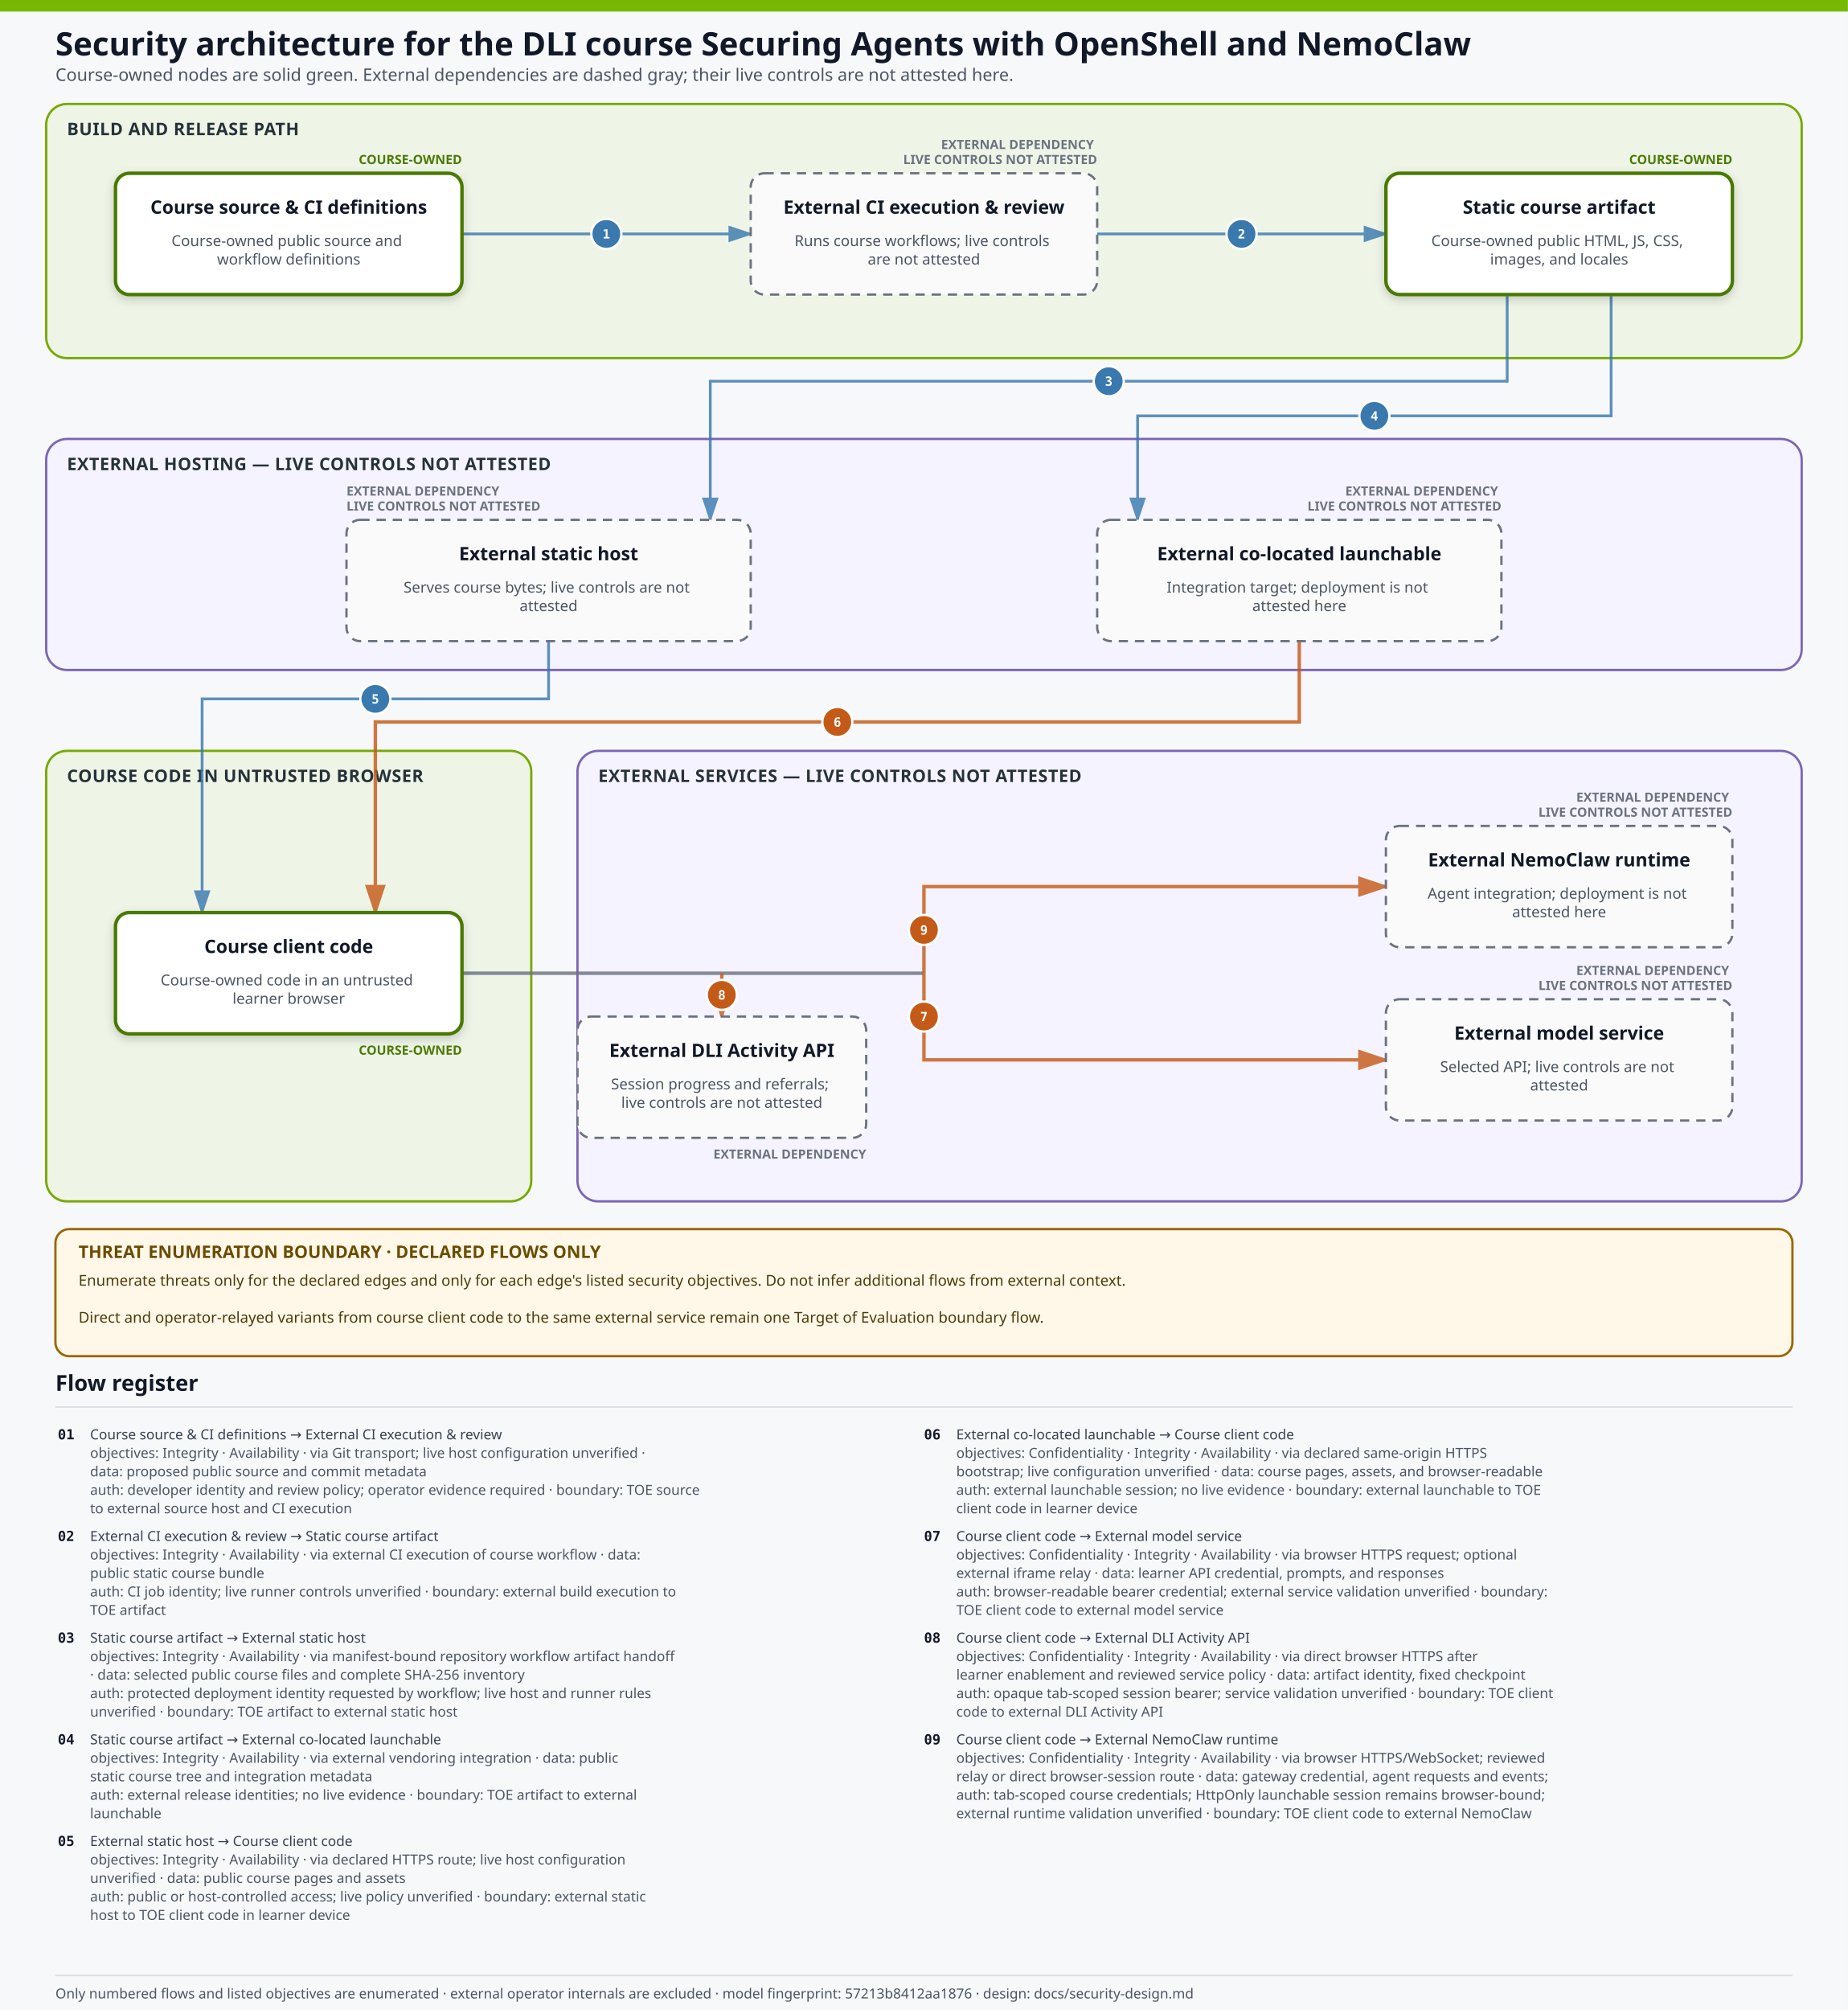
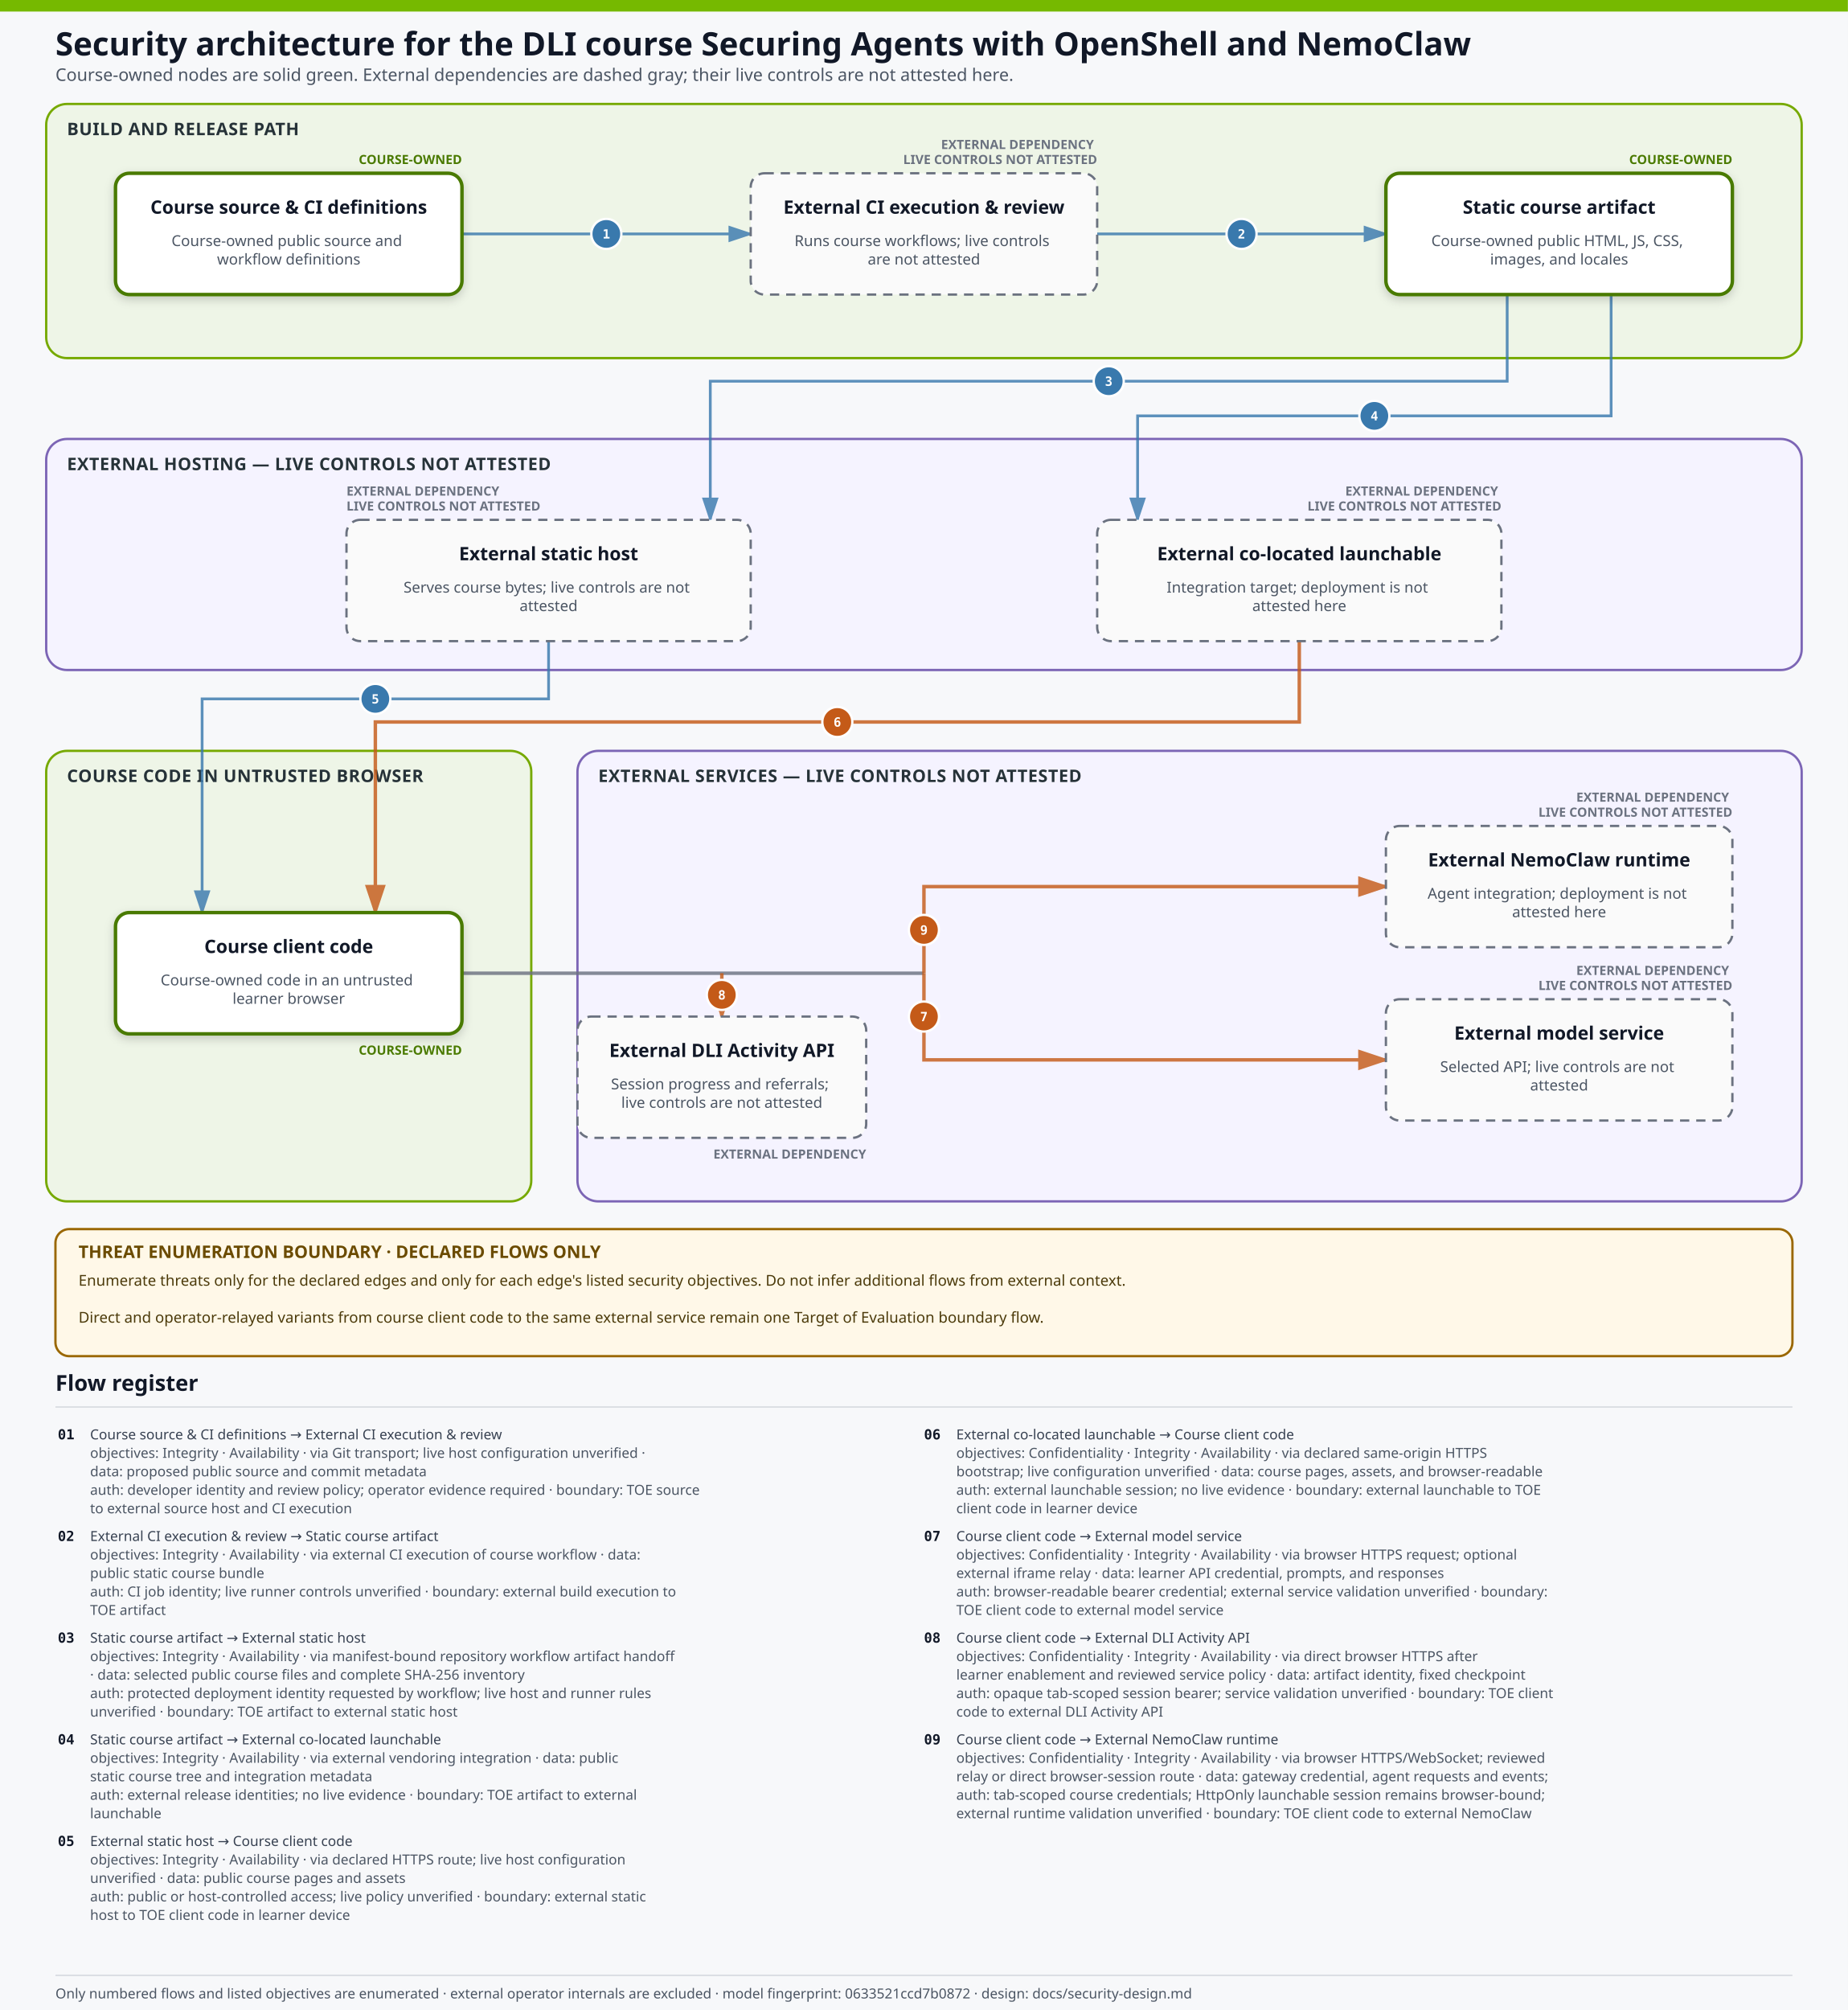
<svg xmlns="http://www.w3.org/2000/svg" viewBox="0 0 1600 1740" role="img" aria-labelledby="title desc" data-architecture-schema="nemoclaw-security-architecture/2">
  <defs>
    <marker id="arrow" markerWidth="10" markerHeight="10" refX="8" refY="3" orient="auto" markerUnits="strokeWidth">
      <path d="M0,0 L0,6 L9,3 z" fill="context-stroke" />
    </marker>
    <filter id="shadow" x="-10%" y="-10%" width="120%" height="130%">
      <feDropShadow dx="0" dy="3" stdDeviation="4" flood-opacity=".18" />
    </filter>
  </defs>
  <style>
  .bg{fill:#f7f8fa}.title{font:700 28px system-ui,sans-serif;fill:#111827}.subtitle{font:15px system-ui,sans-serif;fill:#4b5563}
  .zone{stroke-width:2;rx:18}.zone.supply{fill:#eef5e7;stroke:#76a900}.zone.external{fill:#f5f3ff;stroke:#7c65b5}.zone.gateway{fill:#eef6ff;stroke:#3979ad}.zone.internal{fill:#edf8f1;stroke:#37805a}.zone.host{fill:#fff4e8;stroke:#bf6b24}
  .zone-label{font:700 15px system-ui,sans-serif;letter-spacing:.4px;fill:#263238}.node{fill:#fff;stroke:#4b5563;stroke-width:2;rx:12;filter:url(#shadow)}
  .node.toe{stroke:#4a7a00;stroke-width:3}.node.external-context{fill:#fafafa;stroke:#6b7280;stroke-dasharray:8 6;filter:none}.node.privileged{stroke:#c45a18;stroke-width:3}.node.conditional{stroke-dasharray:8 6}.node-label{font:700 16px system-ui,sans-serif;fill:#111827}.node-detail{font:13px system-ui,sans-serif;fill:#4b5563}
  .ownership-toe{font:700 11px system-ui,sans-serif;fill:#4a7a00}.ownership-external{font:700 11px system-ui,sans-serif;fill:#6b7280}
  .edge{fill:none;stroke:#3979ad;stroke-width:2.4;opacity:.82;marker-end:url(#arrow)}.edge.sensitive{stroke:#c45a18;stroke-width:3}.edge.conditional{stroke-dasharray:8 6}
  .trunk{fill:none;stroke:#3979ad;stroke-width:3;opacity:.82}.trunk.neutral{stroke:#6b7280}
  .edge-id{font:700 11px ui-monospace,monospace;fill:#fff}.edge-badge{fill:#3979ad;stroke:#fff;stroke-width:2}.edge-badge.sensitive{fill:#c45a18}
  .legend-title{font:700 19px system-ui,sans-serif;fill:#111827}.legend-text{font:12px system-ui,sans-serif;fill:#374151}.legend-id{font:700 12px ui-monospace,monospace;fill:#111827}
  .scope-box{fill:#fff8e8;stroke:#9a6700;stroke-width:2;rx:12}.scope-title{font:700 15px system-ui,sans-serif;fill:#6b4b00}.scope-text{font:13px system-ui,sans-serif;fill:#4b3a0a}
  .note{font:12px system-ui,sans-serif;fill:#4b5563}.rail{fill:#76b900}
</style>
  <rect class="bg" width="1600" height="1740" />
  <rect class="rail" x="0" y="0" width="1600" height="10" />
  <text class="title" x="48" y="48">Security architecture for the DLI course Securing Agents with OpenShell and NemoClaw</text>
  <text class="subtitle" x="48" y="70">Course-owned nodes are solid green. External dependencies are dashed gray; their live controls are not attested here.</text>
  <rect class="zone supply" x="40" y="90" width="1520" height="220" />
  <text class="zone-label" x="58" y="117">BUILD AND RELEASE PATH</text>
  <rect class="zone external" x="40" y="380" width="1520" height="200" />
  <text class="zone-label" x="58" y="407">EXTERNAL HOSTING — LIVE CONTROLS NOT ATTESTED</text>
  <rect class="zone supply" x="40" y="650" width="420" height="390" />
  <text class="zone-label" x="58" y="677">COURSE CODE IN UNTRUSTED BROWSER</text>
  <rect class="zone external" x="500" y="650" width="1060" height="390" />
  <text class="zone-label" x="518" y="677">EXTERNAL SERVICES — LIVE CONTROLS NOT ATTESTED</text>
  <polyline class="trunk neutral" points="400,842.5 800,842.5" />
  <polyline class="edge" points="400,202.5 525,202.5 525,202.5 650,202.5" />
  <polyline class="edge" points="950,202.5 1075,202.5 1075,202.5 1200,202.5" />
  <polyline class="edge" points="1305,255 1305,330 615,330 615,450" />
  <polyline class="edge" points="1395,255 1395,360 985,360 985,450" />
  <polyline class="edge" points="475,555 475,605 175,605 175,790" />
  <polyline class="edge sensitive" points="1125,555 1125,625 325,625 325,790" />
  <polyline class="edge sensitive" points="800,842.5 800,917.5 1200,917.5" />
  <polyline class="edge sensitive" points="625,842.5 625,861.25 625,861.25 625,880" />
  <polyline class="edge sensitive" points="800,842.5 800,767.5 1200,767.5" />
  <circle class="edge-badge" cx="525" cy="202.5" r="13" />
  <text class="edge-id" x="525" y="206.5" text-anchor="middle">1</text>
  <circle class="edge-badge" cx="1075" cy="202.5" r="13" />
  <text class="edge-id" x="1075" y="206.5" text-anchor="middle">2</text>
  <circle class="edge-badge" cx="960" cy="330" r="13" />
  <text class="edge-id" x="960" y="334" text-anchor="middle">3</text>
  <circle class="edge-badge" cx="1190" cy="360" r="13" />
  <text class="edge-id" x="1190" y="364" text-anchor="middle">4</text>
  <circle class="edge-badge" cx="325" cy="605" r="13" />
  <text class="edge-id" x="325" y="609" text-anchor="middle">5</text>
  <circle class="edge-badge sensitive" cx="725" cy="625" r="13" />
  <text class="edge-id" x="725" y="629" text-anchor="middle">6</text>
  <circle class="edge-badge sensitive" cx="800" cy="880" r="13" />
  <text class="edge-id" x="800" y="884" text-anchor="middle">7</text>
  <circle class="edge-badge sensitive" cx="625" cy="861.25" r="13" />
  <text class="edge-id" x="625" y="865.25" text-anchor="middle">8</text>
  <circle class="edge-badge sensitive" cx="800" cy="805" r="13" />
  <text class="edge-id" x="800" y="809" text-anchor="middle">9</text>
  <rect class="node toe" x="100" y="150" width="300" height="105" />
  <text class="ownership-toe" x="400" y="142" text-anchor="end">COURSE-OWNED</text>
  <text x="250" y="185" text-anchor="middle" class="node-label">
    <tspan x="250" dy="0">Course source &amp; CI definitions</tspan>
  </text>
  <text x="250" y="213" text-anchor="middle" class="node-detail">
    <tspan x="250" dy="0">Course-owned public source and</tspan>
    <tspan x="250" dy="16">workflow definitions</tspan>
  </text>
  <rect class="node external-context" x="650" y="150" width="300" height="105" />
  <text x="950" y="129" text-anchor="end" class="ownership-external">
    <tspan x="950" dy="0">EXTERNAL DEPENDENCY</tspan>
    <tspan x="950" dy="13">LIVE CONTROLS NOT ATTESTED</tspan>
  </text>
  <text x="800" y="185" text-anchor="middle" class="node-label">
    <tspan x="800" dy="0">External CI execution &amp; review</tspan>
  </text>
  <text x="800" y="213" text-anchor="middle" class="node-detail">
    <tspan x="800" dy="0">Runs course workflows; live controls</tspan>
    <tspan x="800" dy="16">are not attested</tspan>
  </text>
  <rect class="node toe" x="1200" y="150" width="300" height="105" />
  <text class="ownership-toe" x="1500" y="142" text-anchor="end">COURSE-OWNED</text>
  <text x="1350" y="185" text-anchor="middle" class="node-label">
    <tspan x="1350" dy="0">Static course artifact</tspan>
  </text>
  <text x="1350" y="213" text-anchor="middle" class="node-detail">
    <tspan x="1350" dy="0">Course-owned public HTML, JS, CSS,</tspan>
    <tspan x="1350" dy="16">images, and locales</tspan>
  </text>
  <rect class="node external-context" x="300" y="450" width="350" height="105" />
  <text x="300" y="429" text-anchor="start" class="ownership-external">
    <tspan x="300" dy="0">EXTERNAL DEPENDENCY</tspan>
    <tspan x="300" dy="13">LIVE CONTROLS NOT ATTESTED</tspan>
  </text>
  <text x="475" y="485" text-anchor="middle" class="node-label">
    <tspan x="475" dy="0">External static host</tspan>
  </text>
  <text x="475" y="513" text-anchor="middle" class="node-detail">
    <tspan x="475" dy="0">Serves course bytes; live controls are not</tspan>
    <tspan x="475" dy="16">attested</tspan>
  </text>
  <rect class="node external-context" x="950" y="450" width="350" height="105" />
  <text x="1300" y="429" text-anchor="end" class="ownership-external">
    <tspan x="1300" dy="0">EXTERNAL DEPENDENCY</tspan>
    <tspan x="1300" dy="13">LIVE CONTROLS NOT ATTESTED</tspan>
  </text>
  <text x="1125" y="485" text-anchor="middle" class="node-label">
    <tspan x="1125" dy="0">External co-located launchable</tspan>
  </text>
  <text x="1125" y="513" text-anchor="middle" class="node-detail">
    <tspan x="1125" dy="0">Integration target; deployment is not</tspan>
    <tspan x="1125" dy="16">attested here</tspan>
  </text>
  <rect class="node toe" x="100" y="790" width="300" height="105" />
  <text class="ownership-toe" x="400" y="913" text-anchor="end">COURSE-OWNED</text>
  <text x="250" y="825" text-anchor="middle" class="node-label">
    <tspan x="250" dy="0">Course client code</tspan>
  </text>
  <text x="250" y="853" text-anchor="middle" class="node-detail">
    <tspan x="250" dy="0">Course-owned code in an untrusted</tspan>
    <tspan x="250" dy="16">learner browser</tspan>
  </text>
  <rect class="node external-context" x="1200" y="865" width="300" height="105" />
  <text x="1500" y="844" text-anchor="end" class="ownership-external">
    <tspan x="1500" dy="0">EXTERNAL DEPENDENCY</tspan>
    <tspan x="1500" dy="13">LIVE CONTROLS NOT ATTESTED</tspan>
  </text>
  <text x="1350" y="900" text-anchor="middle" class="node-label">
    <tspan x="1350" dy="0">External model service</tspan>
  </text>
  <text x="1350" y="928" text-anchor="middle" class="node-detail">
    <tspan x="1350" dy="0">Selected API; live controls are not</tspan>
    <tspan x="1350" dy="16">attested</tspan>
  </text>
  <rect class="node external-context" x="500" y="880" width="250" height="105" />
  <text class="ownership-external" x="750" y="1003" text-anchor="end">EXTERNAL DEPENDENCY</text>
  <text x="625" y="915" text-anchor="middle" class="node-label">
    <tspan x="625" dy="0">External DLI Activity API</tspan>
  </text>
  <text x="625" y="943" text-anchor="middle" class="node-detail">
    <tspan x="625" dy="0">Session progress and referrals;</tspan>
    <tspan x="625" dy="16">live controls are not attested</tspan>
  </text>
  <rect class="node external-context" x="1200" y="715" width="300" height="105" />
  <text x="1500" y="694" text-anchor="end" class="ownership-external">
    <tspan x="1500" dy="0">EXTERNAL DEPENDENCY</tspan>
    <tspan x="1500" dy="13">LIVE CONTROLS NOT ATTESTED</tspan>
  </text>
  <text x="1350" y="750" text-anchor="middle" class="node-label">
    <tspan x="1350" dy="0">External NemoClaw runtime</tspan>
  </text>
  <text x="1350" y="778" text-anchor="middle" class="node-detail">
    <tspan x="1350" dy="0">Agent integration; deployment is not</tspan>
    <tspan x="1350" dy="16">attested here</tspan>
  </text>
  <rect class="scope-box" x="48" y="1064" width="1504" height="110" />
  <text class="scope-title" x="68" y="1089">THREAT ENUMERATION BOUNDARY · DECLARED FLOWS ONLY</text>
  <text x="68" y="1113" text-anchor="start" class="scope-text">
    <tspan x="68" dy="0">Enumerate threats only for the declared edges and only for each edge's listed security objectives. Do not infer additional flows from external context.</tspan>
  </text>
  <text x="68" y="1145" text-anchor="start" class="scope-text">
    <tspan x="68" dy="0">Direct and operator-relayed variants from course client code to the same external service remain one Target of Evaluation boundary flow.</tspan>
  </text>
  <text class="legend-title" x="48" y="1204">Flow register</text>
  <line x1="48" y1="1218" x2="1552" y2="1218" stroke="#d1d5db" />
  <text class="legend-id" x="50" y="1246">01</text>
  <text x="78" y="1246" text-anchor="start" class="legend-text">
    <tspan x="78" dy="0">Course source &amp; CI definitions → External CI execution &amp; review</tspan>
  </text>
  <text x="78" y="1262" text-anchor="start" class="note">
    <tspan x="78" dy="0">objectives: Integrity · Availability · via Git transport; live host configuration unverified ·</tspan>
    <tspan x="78" dy="16">data: proposed public source and commit metadata</tspan>
  </text>
  <text x="78" y="1294" text-anchor="start" class="note">
    <tspan x="78" dy="0">auth: developer identity and review policy; operator evidence required · boundary: TOE source</tspan>
    <tspan x="78" dy="16">to external source host and CI execution</tspan>
  </text>
  <text class="legend-id" x="50" y="1334">02</text>
  <text x="78" y="1334" text-anchor="start" class="legend-text">
    <tspan x="78" dy="0">External CI execution &amp; review → Static course artifact</tspan>
  </text>
  <text x="78" y="1350" text-anchor="start" class="note">
    <tspan x="78" dy="0">objectives: Integrity · Availability · via external CI execution of course workflow · data:</tspan>
    <tspan x="78" dy="16">public static course bundle</tspan>
  </text>
  <text x="78" y="1382" text-anchor="start" class="note">
    <tspan x="78" dy="0">auth: CI job identity; live runner controls unverified · boundary: external build execution to</tspan>
    <tspan x="78" dy="16">TOE artifact</tspan>
  </text>
  <text class="legend-id" x="50" y="1422">03</text>
  <text x="78" y="1422" text-anchor="start" class="legend-text">
    <tspan x="78" dy="0">Static course artifact → External static host</tspan>
  </text>
  <text x="78" y="1438" text-anchor="start" class="note">
    <tspan x="78" dy="0">objectives: Integrity · Availability · via manifest-bound repository workflow artifact handoff</tspan>
    <tspan x="78" dy="16">· data: selected public course files and complete SHA-256 inventory</tspan>
  </text>
  <text x="78" y="1470" text-anchor="start" class="note">
    <tspan x="78" dy="0">auth: protected deployment identity requested by workflow; live host and runner rules</tspan>
    <tspan x="78" dy="16">unverified · boundary: TOE artifact to external static host</tspan>
  </text>
  <text class="legend-id" x="50" y="1510">04</text>
  <text x="78" y="1510" text-anchor="start" class="legend-text">
    <tspan x="78" dy="0">Static course artifact → External co-located launchable</tspan>
  </text>
  <text x="78" y="1526" text-anchor="start" class="note">
    <tspan x="78" dy="0">objectives: Integrity · Availability · via external vendoring integration · data: public</tspan>
    <tspan x="78" dy="16">static course tree and integration metadata</tspan>
  </text>
  <text x="78" y="1558" text-anchor="start" class="note">
    <tspan x="78" dy="0">auth: external release identities; no live evidence · boundary: TOE artifact to external</tspan>
    <tspan x="78" dy="16">launchable</tspan>
  </text>
  <text class="legend-id" x="50" y="1598">05</text>
  <text x="78" y="1598" text-anchor="start" class="legend-text">
    <tspan x="78" dy="0">External static host → Course client code</tspan>
  </text>
  <text x="78" y="1614" text-anchor="start" class="note">
    <tspan x="78" dy="0">objectives: Integrity · Availability · via declared HTTPS route; live host configuration</tspan>
    <tspan x="78" dy="16">unverified · data: public course pages and assets</tspan>
  </text>
  <text x="78" y="1646" text-anchor="start" class="note">
    <tspan x="78" dy="0">auth: public or host-controlled access; live policy unverified · boundary: external static</tspan>
    <tspan x="78" dy="16">host to TOE client code in learner device</tspan>
  </text>
  <text class="legend-id" x="800" y="1246">06</text>
  <text x="828" y="1246" text-anchor="start" class="legend-text">
    <tspan x="828" dy="0">External co-located launchable → Course client code</tspan>
  </text>
  <text x="828" y="1262" text-anchor="start" class="note">
    <tspan x="828" dy="0">objectives: Confidentiality · Integrity · Availability · via declared same-origin HTTPS</tspan>
    <tspan x="828" dy="16">bootstrap; live configuration unverified · data: course pages, assets, and browser-readable</tspan>
  </text>
  <text x="828" y="1294" text-anchor="start" class="note">
    <tspan x="828" dy="0">auth: external launchable session; no live evidence · boundary: external launchable to TOE</tspan>
    <tspan x="828" dy="16">client code in learner device</tspan>
  </text>
  <text class="legend-id" x="800" y="1334">07</text>
  <text x="828" y="1334" text-anchor="start" class="legend-text">
    <tspan x="828" dy="0">Course client code → External model service</tspan>
  </text>
  <text x="828" y="1350" text-anchor="start" class="note">
    <tspan x="828" dy="0">objectives: Confidentiality · Integrity · Availability · via browser HTTPS request; optional</tspan>
    <tspan x="828" dy="16">external iframe relay · data: learner API credential, prompts, and responses</tspan>
  </text>
  <text x="828" y="1382" text-anchor="start" class="note">
    <tspan x="828" dy="0">auth: browser-readable bearer credential; external service validation unverified · boundary:</tspan>
    <tspan x="828" dy="16">TOE client code to external model service</tspan>
  </text>
  <text class="legend-id" x="800" y="1422">08</text>
  <text x="828" y="1422" text-anchor="start" class="legend-text">
    <tspan x="828" dy="0">Course client code → External DLI Activity API</tspan>
  </text>
  <text x="828" y="1438" text-anchor="start" class="note">
    <tspan x="828" dy="0">objectives: Confidentiality · Integrity · Availability · via direct browser HTTPS after</tspan>
    <tspan x="828" dy="16">learner enablement and reviewed service policy · data: artifact identity, fixed checkpoint</tspan>
  </text>
  <text x="828" y="1470" text-anchor="start" class="note">
    <tspan x="828" dy="0">auth: opaque tab-scoped session bearer; service validation unverified · boundary: TOE client</tspan>
    <tspan x="828" dy="16">code to external DLI Activity API</tspan>
  </text>
  <text class="legend-id" x="800" y="1510">09</text>
  <text x="828" y="1510" text-anchor="start" class="legend-text">
    <tspan x="828" dy="0">Course client code → External NemoClaw runtime</tspan>
  </text>
  <text x="828" y="1526" text-anchor="start" class="note">
    <tspan x="828" dy="0">objectives: Confidentiality · Integrity · Availability · via browser HTTPS/WebSocket; reviewed</tspan>
    <tspan x="828" dy="16">relay or direct browser-session route · data: gateway credential, agent requests and events;</tspan>
  </text>
  <text x="828" y="1558" text-anchor="start" class="note">
    <tspan x="828" dy="0">auth: tab-scoped course credentials; HttpOnly launchable session remains browser-bound;</tspan>
    <tspan x="828" dy="16">external runtime validation unverified · boundary: TOE client code to external NemoClaw</tspan>
  </text>
  <line x1="48" y1="1710" x2="1552" y2="1710" stroke="#d1d5db" />
-   <text class="note" x="48" y="1730">Only numbered flows and listed objectives are enumerated · external operator internals are excluded · model fingerprint: 57213b8412aa1876 · design: docs/security-design.md</text>
+   <text class="note" x="48" y="1730">Only numbered flows and listed objectives are enumerated · external operator internals are excluded · model fingerprint: 0633521ccd7b0872 · design: docs/security-design.md</text>
</svg>
